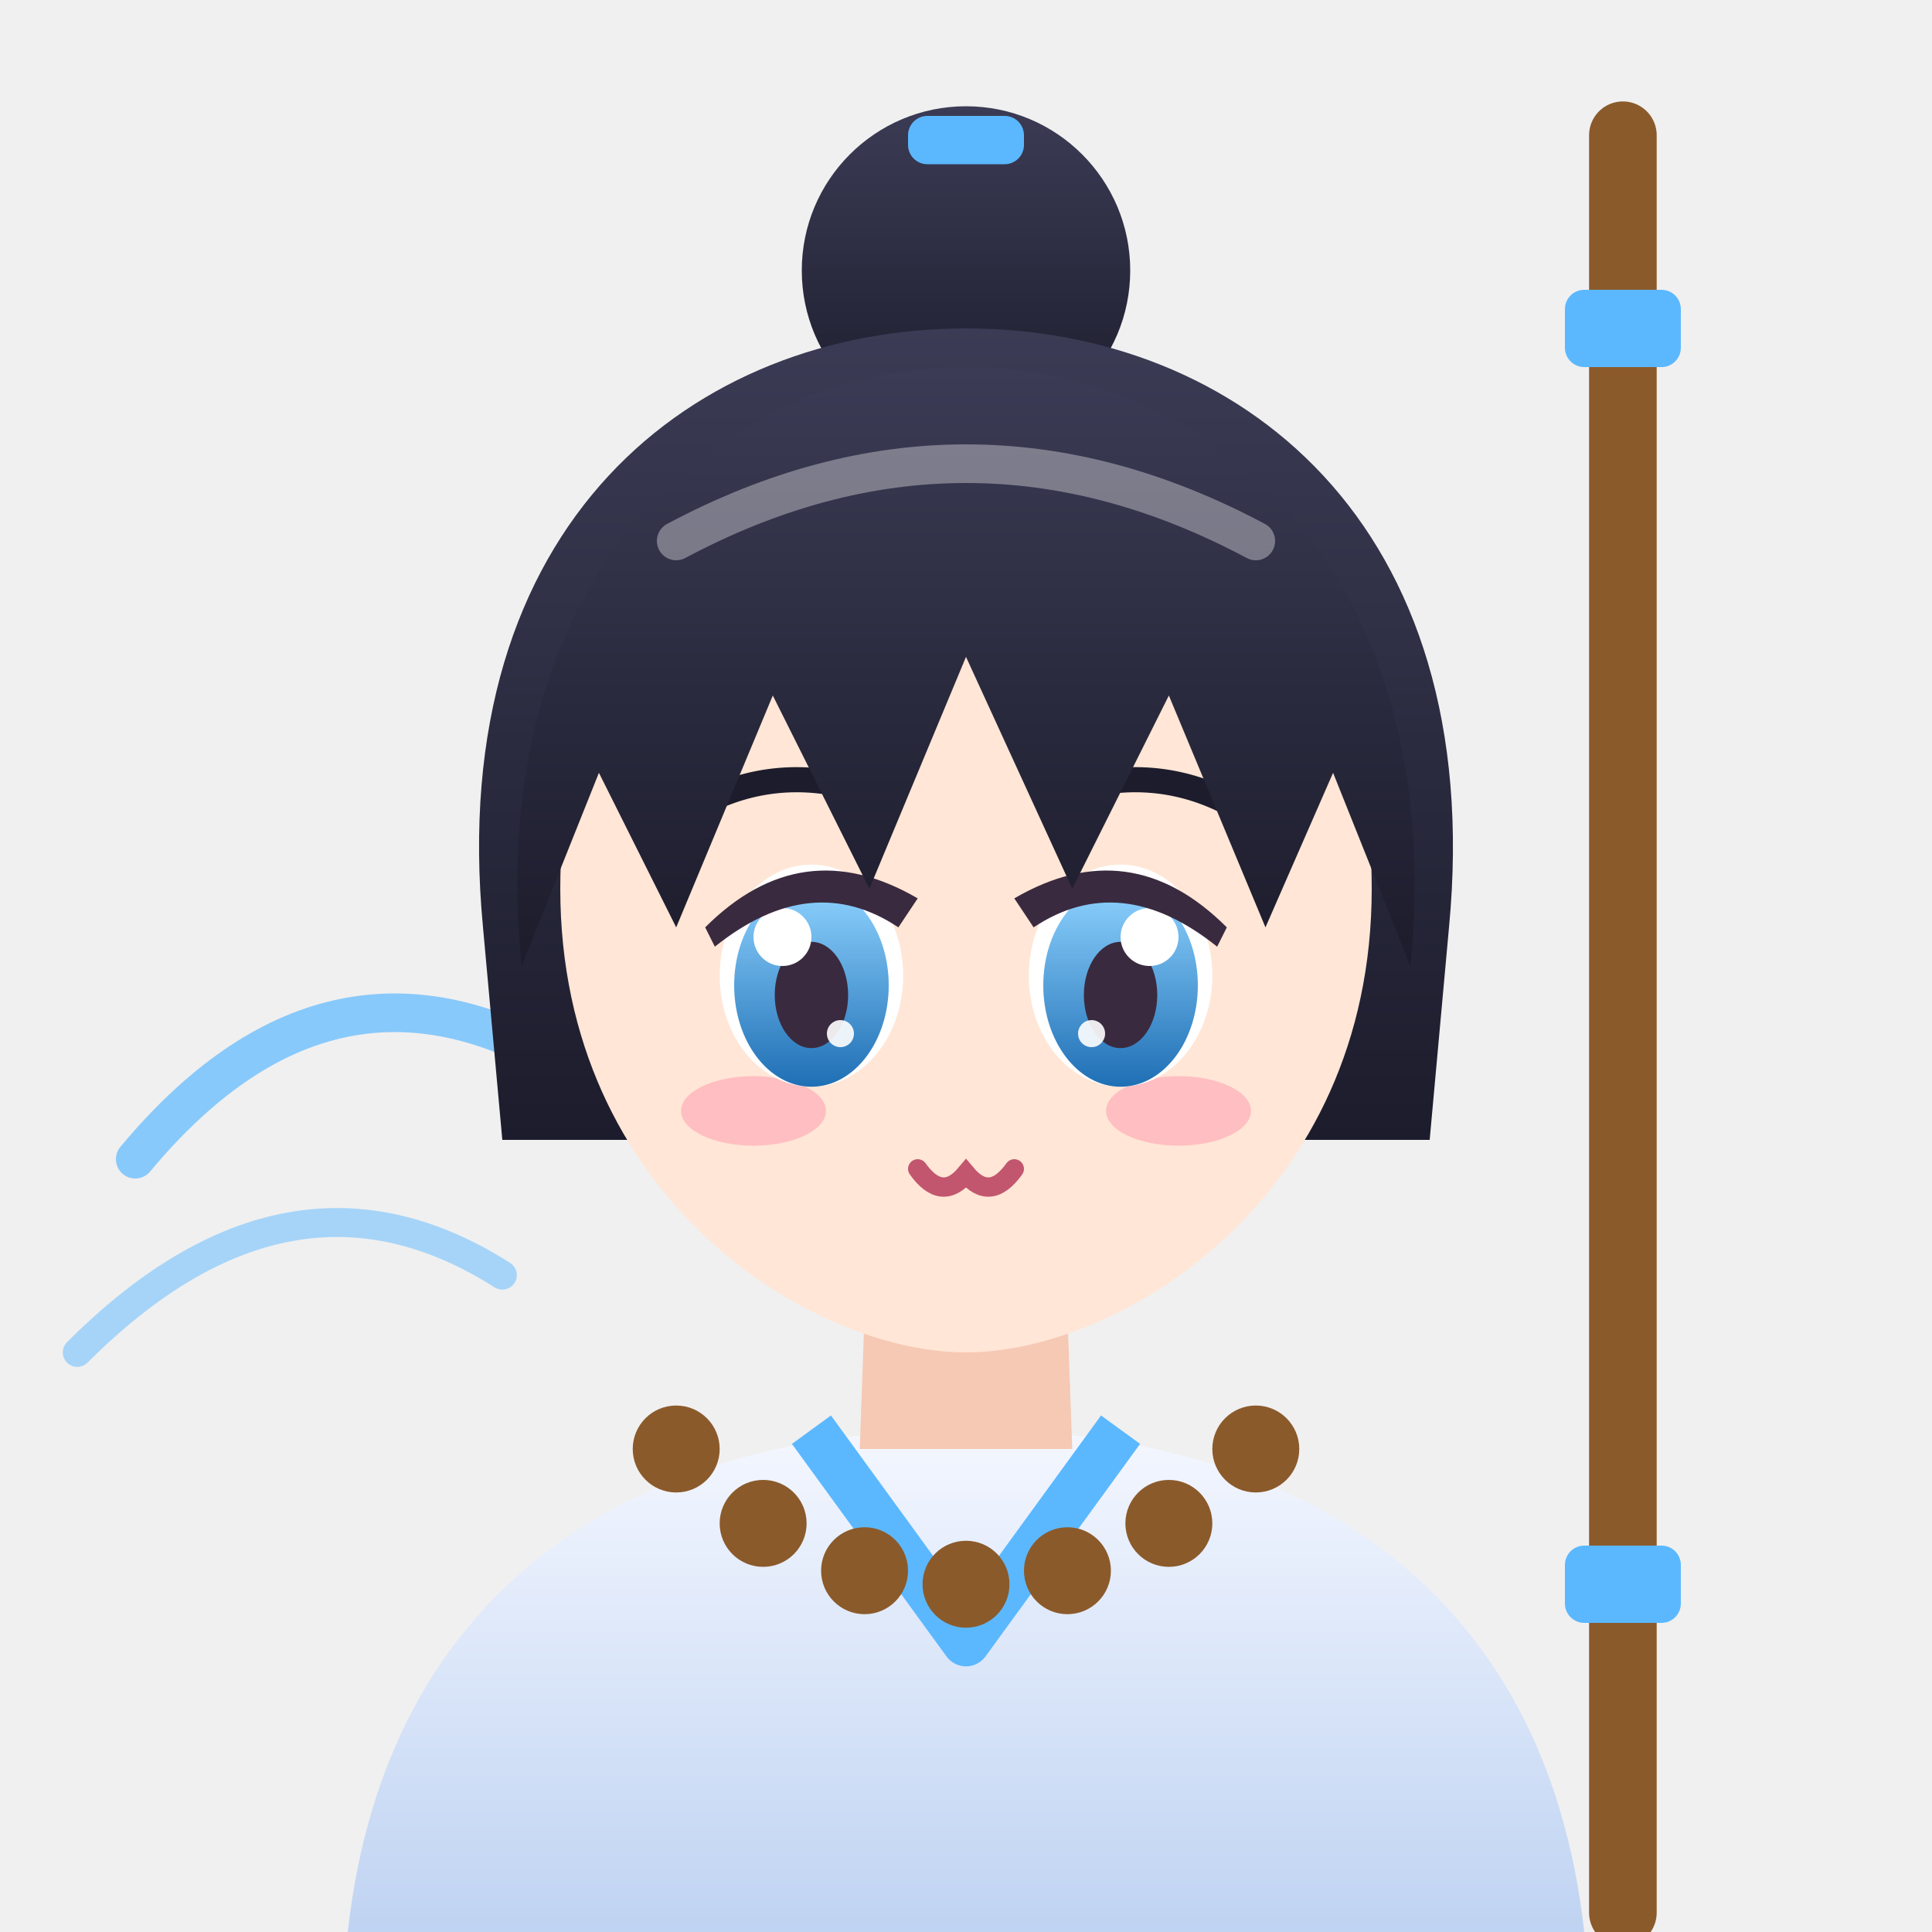
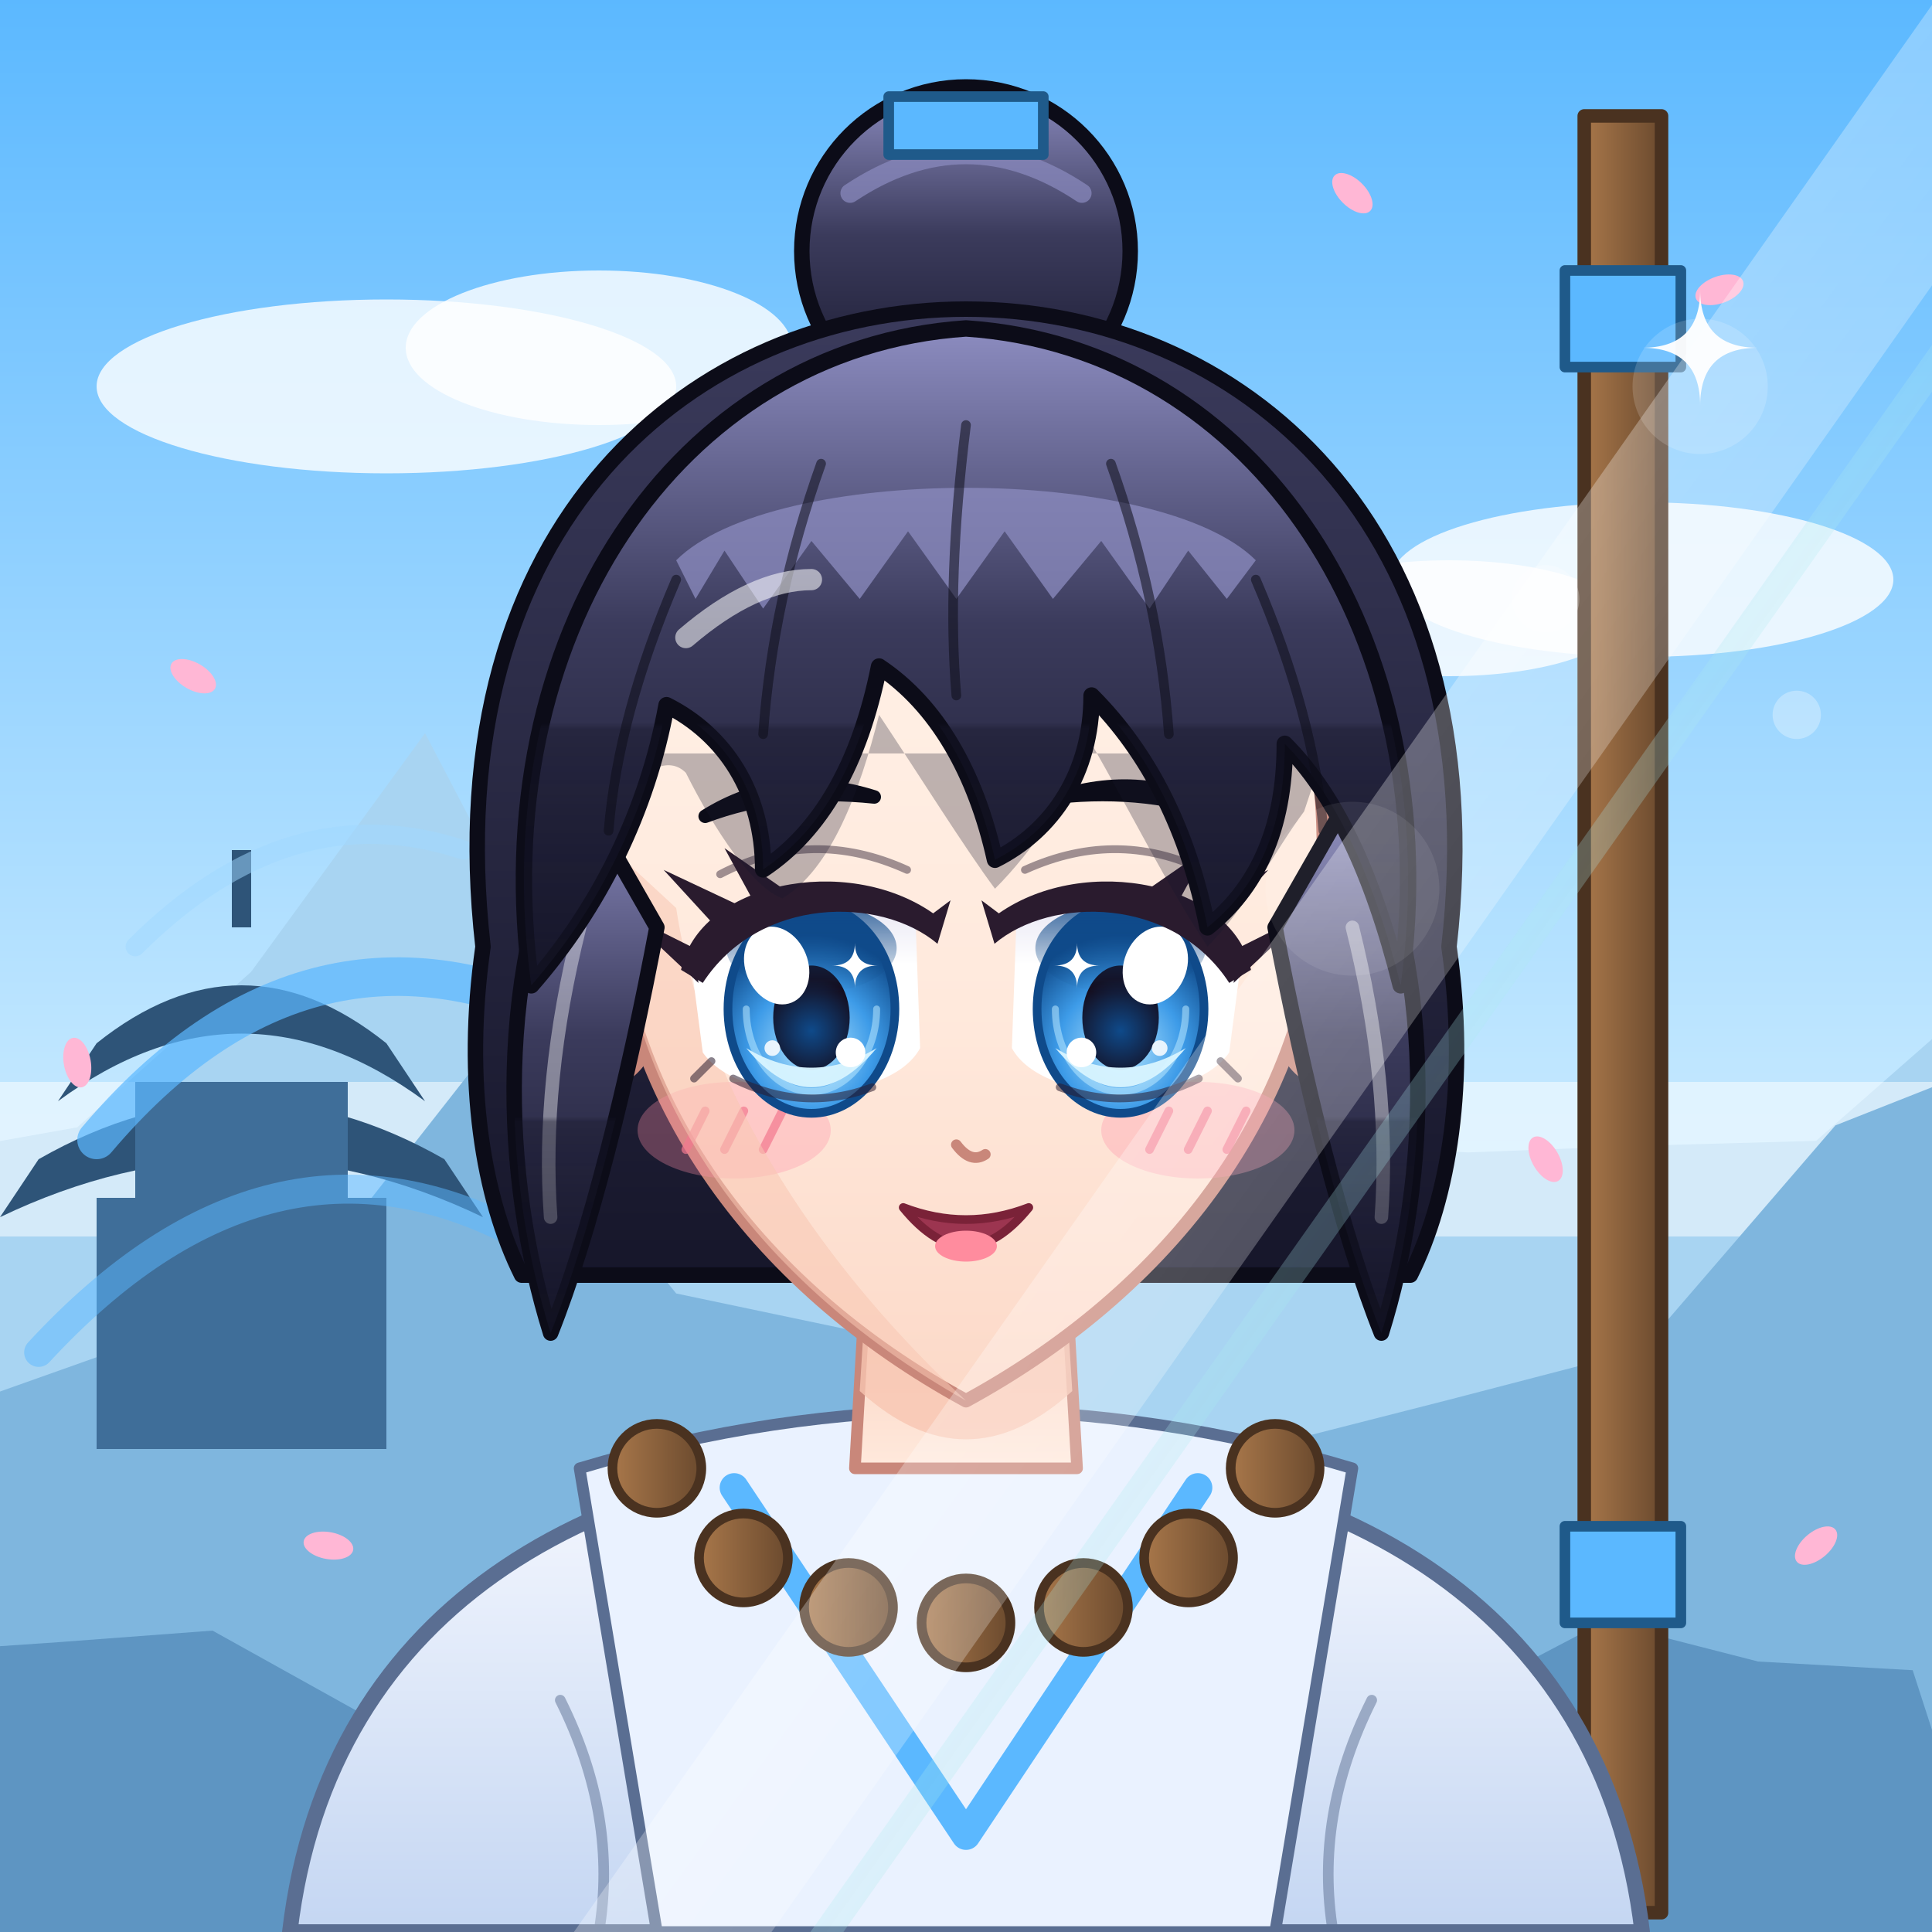
<svg xmlns="http://www.w3.org/2000/svg" viewBox="0 0 200 200" width="200" height="200">
  <defs>
    <linearGradient id="hair" x1="0" y1="0" x2="0" y2="1">
-       <stop offset="0" stop-color="#3B3B55" />
-       <stop offset="1" stop-color="#1C1C2C" />
+       <stop offset="0" stop-color="#8C8CC0" />
+       <stop offset="0.45" stop-color="#3B3B5C" />
+       <stop offset="1" stop-color="#16162A" />
+     </linearGradient>
+     <linearGradient id="hairback" x1="0" y1="0" x2="0" y2="1">
+       <stop offset="0" stop-color="#3B3B5C" />
+       <stop offset="1" stop-color="#16162A" />
+     </linearGradient>
+     <linearGradient id="cel" x1="0" y1="0" x2="0" y2="1">
+       <stop offset="0" stop-color="#16162A" stop-opacity="0" />
+       <stop offset="0.6" stop-color="#16162A" stop-opacity="0" />
+       <stop offset="0.61" stop-color="#16162A" stop-opacity="0.4" />
+       <stop offset="1" stop-color="#16162A" stop-opacity="0.55" />
    </linearGradient>
    <linearGradient id="outfit" x1="0" y1="0" x2="0" y2="1">
-       <stop offset="0" stop-color="#F4F7FF" />
-       <stop offset="1" stop-color="#BFD3F2" />
-     </linearGradient>
-     <linearGradient id="iris" x1="0" y1="0" x2="0" y2="1">
-       <stop offset="0" stop-color="#8FD3FF" />
-       <stop offset="1" stop-color="#1F6FB5" />
+       <stop offset="0" stop-color="#F7F9FF" />
+       <stop offset="1" stop-color="#C4D6F2" />
+     </linearGradient>
+     <linearGradient id="skin" x1="0" y1="0" x2="0" y2="1">
+       <stop offset="0" stop-color="#FFF3EA" />
+       <stop offset="0.6" stop-color="#FFE9DC" />
+       <stop offset="1" stop-color="#FCD9C8" />
+     </linearGradient>
+     <linearGradient id="neck" x1="0" y1="0" x2="0" y2="1">
+       <stop offset="0" stop-color="#F7C6B2" />
+       <stop offset="1" stop-color="#FFE9DC" />
+     </linearGradient>
+     <linearGradient id="sclera" x1="0" y1="0" x2="0" y2="1">
+       <stop offset="0" stop-color="#E6E4F2" />
+       <stop offset="0.35" stop-color="#FFFFFF" />
+       <stop offset="1" stop-color="#FFFFFF" />
+     </linearGradient>
+     <radialGradient id="iris" gradientUnits="userSpaceOnUse" cx="84" cy="108" r="13" fx="84" fy="108">
+       <stop offset="0" stop-color="#B8E8FF" stop-opacity="1" />
+       <stop offset="0.55" stop-color="#3D9BE8" stop-opacity="1" />
+       <stop offset="1" stop-color="#0F4A8A" stop-opacity="1" />
+     </radialGradient>
+     <radialGradient id="pupil" gradientUnits="userSpaceOnUse" cx="84" cy="106" r="6" fx="84" fy="106">
+       <stop offset="0" stop-color="#0F4A8A" stop-opacity="1" />
+       <stop offset="1" stop-color="#140C1C" stop-opacity="1" />
+     </radialGradient>
+     <linearGradient id="lid" x1="0" y1="0" x2="0" y2="1">
+       <stop offset="0" stop-color="#0F4A8A" stop-opacity="0.8" />
+       <stop offset="1" stop-color="#0F4A8A" stop-opacity="0.0" />
+     </linearGradient>
+     <radialGradient id="blush" gradientUnits="userSpaceOnUse" cx="0" cy="0" r="1" fx="0" fy="0">
+       <stop offset="0" stop-color="#FF7D9C" stop-opacity="0.55" />
+       <stop offset="1" stop-color="#FF7D9C" stop-opacity="0" />
+     </radialGradient>
+     <linearGradient id="wood" x1="0" y1="0" x2="1" y2="0">
+       <stop offset="0" stop-color="#A8774A" />
+       <stop offset="1" stop-color="#6B4A2E" />
+     </linearGradient>
+     <linearGradient id="bg" x1="0" y1="0" x2="0" y2="1">
+       <stop offset="0" stop-color="#5BB8FF" />
+       <stop offset="0.55" stop-color="#BFE6FF" />
+       <stop offset="1" stop-color="#EAF7FF" />
+     </linearGradient>
+     <linearGradient id="beam" x1="0" y1="0" x2="1" y2="1">
+       <stop offset="0" stop-color="#FFFFFF" stop-opacity="0" />
+       <stop offset="0.4" stop-color="#FFFFFF" stop-opacity="0.32" />
+       <stop offset="1" stop-color="#FFFFFF" stop-opacity="0" />
+     </linearGradient>
+     <linearGradient id="prism" x1="0" y1="0" x2="1" y2="1">
+       <stop offset="0" stop-color="#FF9AD5" stop-opacity="0" />
+       <stop offset="0.4" stop-color="#9AE7FF" stop-opacity="0.3" />
+       <stop offset="1" stop-color="#FFF59A" stop-opacity="0" />
    </linearGradient>
  </defs>
-   <line x1="168" y1="198" x2="168" y2="14" stroke="#8B5A2B" stroke-width="7" stroke-linecap="round" />
-   <rect x="162" y="30" width="12" height="8" rx="2" fill="#5BB8FF" />
-   <rect x="162" y="160" width="12" height="8" rx="2" fill="#5BB8FF" />
-   <path d="M14,120 Q34,96 58,110" stroke="#5BB8FF" stroke-width="4" fill="none" stroke-linecap="round" opacity="0.7" />
-   <path d="M8,140 Q30,118 52,132" stroke="#5BB8FF" stroke-width="3" fill="none" stroke-linecap="round" opacity="0.5" />
-   <circle cx="100" cy="28" r="17" fill="url(#hair)" />
-   <path d="M50,96 C46,54 72,34 100,34 C128,34 154,54 150,96 L148,118 L52,118 Z" fill="url(#hair)" />
-   <path d="M36,200 C40,164 66,148 100,148 C134,148 160,164 164,200 Z" fill="url(#outfit)" />
-   <path d="M84,148 L100,170 L116,148" fill="none" stroke="#5BB8FF" stroke-width="5" stroke-linejoin="round" />
-   <circle cx="70" cy="150" r="4.5" fill="#8B5A2B" />
-   <circle cx="79.0" cy="157.7" r="4.5" fill="#8B5A2B" />
-   <circle cx="89.5" cy="162.6" r="4.5" fill="#8B5A2B" />
-   <circle cx="100" cy="164" r="4.5" fill="#8B5A2B" />
-   <circle cx="110.5" cy="162.6" r="4.5" fill="#8B5A2B" />
-   <circle cx="121.0" cy="157.7" r="4.5" fill="#8B5A2B" />
-   <circle cx="130" cy="150" r="4.5" fill="#8B5A2B" />
-   <path d="M90,122 L110,122 L111,150 L89,150 Z" fill="#F6C9B4" />
-   <path d="M58,92 C58,124 84,140 100,140 C116,140 142,124 142,92 C142,62 122,48 100,48 C78,48 58,62 58,92 Z" fill="#FFE6D6" />
-   <ellipse cx="78" cy="115" rx="7.5" ry="3.6" fill="#FF8FA8" opacity="0.45" />
-   <ellipse cx="122" cy="115" rx="7.5" ry="3.6" fill="#FF8FA8" opacity="0.45" />
-   <ellipse cx="84" cy="101" rx="9.5" ry="11.5" fill="#FFFFFF" />
-   <ellipse cx="84" cy="102" rx="8" ry="10.5" fill="url(#iris)" />
-   <ellipse cx="84" cy="103" rx="3.8" ry="5.5" fill="#3A2A3F" />
-   <circle cx="81" cy="97" r="3" fill="#FFFFFF" />
-   <circle cx="87" cy="107" r="1.4" fill="#FFFFFF" opacity="0.9" />
-   <path d="M73,96 Q83,86 95,93 L97,90 L93,96 Q84,90 74,98 Z" fill="#3A2A3F" />
-   <ellipse cx="116" cy="101" rx="9.5" ry="11.5" fill="#FFFFFF" />
-   <ellipse cx="116" cy="102" rx="8" ry="10.5" fill="url(#iris)" />
-   <ellipse cx="116" cy="103" rx="3.8" ry="5.5" fill="#3A2A3F" />
-   <circle cx="119" cy="97" r="3" fill="#FFFFFF" />
-   <circle cx="113" cy="107" r="1.4" fill="#FFFFFF" opacity="0.9" />
-   <path d="M127,96 Q117,86 105,93 L103,90 L107,96 Q116,90 126,98 Z" fill="#3A2A3F" />
-   <path d="M73,83 Q81,79 90,82" stroke="#1C1C2C" stroke-width="2.6" fill="none" stroke-linecap="round" />
-   <path d="M110,82 Q119,79 127,83" stroke="#1C1C2C" stroke-width="2.6" fill="none" stroke-linecap="round" />
-   <path d="M95,121 Q97.5,124.5 100,121.5 Q102.5,124.5 105,121" stroke="#C2566E" stroke-width="2" fill="none" stroke-linecap="round" />
-   <path d="M54,100 C50,60 74,38 100,38 C126,38 150,60 146,100 L138,80 L131,96 L121,72 L111,92 L100,68 L90,92 L80,72 L70,96 L62,80 Z" fill="url(#hair)" />
-   <path d="M70,56 Q100,40 130,56" stroke="#FFFFFF" stroke-width="4" opacity="0.35" fill="none" stroke-linecap="round" />
-   <rect x="94" y="12" width="12" height="5" rx="2" fill="#5BB8FF" />
+   <rect x="0" y="0" width="200" height="200" fill="url(#bg)" />
+   <ellipse cx="40" cy="40" rx="30" ry="9" fill="#FFFFFF" opacity="0.8" />
+   <ellipse cx="62" cy="36" rx="20" ry="8" fill="#FFFFFF" opacity="0.8" />
+   <ellipse cx="170" cy="60" rx="26" ry="8" fill="#FFFFFF" opacity="0.8" />
+   <ellipse cx="150" cy="64" rx="18" ry="6" fill="#FFFFFF" opacity="0.8" />
+   <path d="M-10,210 L-10.0,119.9 L8.0,116.7 L26.0,100.6 L44.0,75.9 L62.0,110.3 L80.0,112.8 L98.0,108.8 L116.0,98.3 L134.0,118.4 L152.0,119.3 L170.0,118.6 L188.0,118.1 L206.0,102.3 L210,210 Z" fill="#A8D4F2" />
+   <rect x="-10" y="112" width="220" height="16" fill="#FFFFFF" opacity="0.5" />
+   <path d="M-10,210 L-10.0,147.6 L10.0,140.5 L30.0,134.8 L50.0,109.3 L70.0,133.9 L90.0,138.1 L110.0,149.6 L130.0,150.0 L150.0,144.9 L170.0,139.7 L190.0,116.5 L210.0,108.6 L210,210 Z" fill="#7FB6DE" />
+   <path d="M10,150 L10,124 L40,124 L40,150 Z" fill="#3F6E99" />
+   <path d="M0,126 Q25,114 50,126 L46,120 Q25,108 4,120 Z" fill="#2E5478" />
+   <path d="M14,112 L36,112 L36,124 L14,124 Z" fill="#3F6E99" />
+   <path d="M6,114 Q25,100 44,114 L40,108 Q25,96 10,108 Z" fill="#2E5478" />
+   <path d="M25,96 L25,88" stroke="#2E5478" stroke-width="2" />
+   <path d="M-10,210 L-10.0,171.1 L6.0,170.0 L22.0,168.8 L38.0,177.7 L54.0,176.9 L70.0,179.1 L86.0,181.5 L102.0,182.0 L118.0,180.6 L134.0,178.2 L150.0,176.3 L166.0,167.9 L182.0,172.0 L198.0,172.9 L210,210 Z" fill="#5E95C2" />
+   <ellipse cx="20" cy="70" rx="2.6" ry="1.4" fill="#FFB7D5" transform="rotate(30 20 70)" />
+   <ellipse cx="178" cy="30" rx="2.6" ry="1.4" fill="#FFB7D5" transform="rotate(-20 178 30)" />
+   <ellipse cx="160" cy="120" rx="2.6" ry="1.4" fill="#FFB7D5" transform="rotate(60 160 120)" />
+   <ellipse cx="34" cy="160" rx="2.6" ry="1.4" fill="#FFB7D5" transform="rotate(10 34 160)" />
+   <ellipse cx="188" cy="160" rx="2.6" ry="1.4" fill="#FFB7D5" transform="rotate(-40 188 160)" />
+   <ellipse cx="8" cy="110" rx="2.6" ry="1.4" fill="#FFB7D5" transform="rotate(80 8 110)" />
+   <ellipse cx="140" cy="20" rx="2.6" ry="1.4" fill="#FFB7D5" transform="rotate(45 140 20)" />
+   <path d="M164,198 L164,12 L172,12 L172,198 Z" fill="url(#wood)" stroke="#4A3220" stroke-width="1.4" stroke-linejoin="round" stroke-linecap="round" />
+   <path d="M162,28 L174,28 L174,38 L162,38 Z" fill="#5BB8FF" stroke="#1F5A8A" stroke-width="1.1" stroke-linejoin="round" stroke-linecap="round" />
+   <path d="M162,158 L174,158 L174,168 L162,168 Z" fill="#5BB8FF" stroke="#1F5A8A" stroke-width="1.1" stroke-linejoin="round" stroke-linecap="round" />
+   <path d="M10,118 Q32,92 60,106" fill="none" stroke="#5BB8FF" stroke-width="4" stroke-linecap="round" stroke-linejoin="round" opacity="0.7" />
+   <path d="M4,140 Q28,114 54,128" fill="none" stroke="#5BB8FF" stroke-width="3" stroke-linecap="round" stroke-linejoin="round" opacity="0.5" />
+   <path d="M14,98 Q30,82 48,88" fill="none" stroke="#9FD8FF" stroke-width="2" stroke-linecap="round" stroke-linejoin="round" opacity="0.5" />
+   <circle cx="100" cy="26" r="17" fill="url(#hair)" stroke="#0C0C18" stroke-width="1.6" />
+   <path d="M88,20 Q100,12 112,20" fill="none" stroke="#8C8CC0" stroke-width="2" stroke-linecap="round" stroke-linejoin="round" opacity="0.7" />
+   <path d="M50,98 C45,54 72,32 100,32 C128,32 155,54 150,98 C152,112 150,124 146,132 L54,132 C50,124 48,112 50,98 Z" fill="url(#hairback)" stroke="#0C0C18" stroke-width="1.6" stroke-linejoin="round" stroke-linecap="round" />
+   <path d="M30,200 C34,166 62,150 100,150 C138,150 166,166 170,200 Z" fill="url(#outfit)" stroke="#5A6E92" stroke-width="1.6" stroke-linejoin="round" stroke-linecap="round" />
+   <path d="M58,176 Q64,188 62,200" fill="none" stroke="#5A6E92" stroke-width="1.1" stroke-linecap="round" stroke-linejoin="round" opacity="0.5" />
+   <path d="M142,176 Q136,188 138,200" fill="none" stroke="#5A6E92" stroke-width="1.1" stroke-linecap="round" stroke-linejoin="round" opacity="0.5" />
+   <path d="M84,150 L100,174 L116,150 L110,150 L100,164 L90,150 Z" fill="#5BB8FF" stroke="#5A6E92" stroke-width="1.2" stroke-linejoin="round" stroke-linecap="round" />
+   <path d="M60,152 Q100,140 140,152 L132,200 L68,200 Z" fill="#EAF2FF" stroke="#5A6E92" stroke-width="1.2" stroke-linejoin="round" stroke-linecap="round" />
+   <path d="M76,154 L100,190 L124,154" fill="none" stroke="#5BB8FF" stroke-width="3" stroke-linecap="round" stroke-linejoin="round" />
+   <circle cx="68" cy="152" r="4.6" fill="url(#wood)" stroke="#4A3220" stroke-width="1" />
+   <circle cx="76.96" cy="161.28" r="4.6" fill="url(#wood)" stroke="#4A3220" stroke-width="1" />
+   <circle cx="87.84" cy="166.4" r="4.6" fill="url(#wood)" stroke="#4A3220" stroke-width="1" />
+   <circle cx="100" cy="168" r="4.6" fill="url(#wood)" stroke="#4A3220" stroke-width="1" />
+   <circle cx="112.16" cy="166.4" r="4.6" fill="url(#wood)" stroke="#4A3220" stroke-width="1" />
+   <circle cx="123.04" cy="161.28" r="4.6" fill="url(#wood)" stroke="#4A3220" stroke-width="1" />
+   <circle cx="132" cy="152" r="4.6" fill="url(#wood)" stroke="#4A3220" stroke-width="1" />
+   <ellipse cx="62.5" cy="104" rx="5.5" ry="8" fill="#FBD4C3" stroke="#C9877A" stroke-width="1.2" />
+   <ellipse cx="137.5" cy="104" rx="5.5" ry="8" fill="#FBD4C3" stroke="#C9877A" stroke-width="1.2" />
+   <path d="M90,126 L110,126 L111.5,152 L88.5,152 Z" fill="url(#neck)" stroke="#C9877A" stroke-width="1.2" stroke-linejoin="round" stroke-linecap="round" />
+   <path d="M89.5,136 Q100,150 110.5,136 L111,144 Q100,154 89,144 Z" fill="#F7C6B2" opacity="0.8" />
+   <path d="M63,88 C63,58 80,44 100,44 C120,44 137,58 137,88 C137,113 122,133 100,145 C78,133 63,113 63,88 Z" fill="url(#skin)" stroke="#C9877A" stroke-width="1.4" stroke-linejoin="round" stroke-linecap="round" />
+   <ellipse cx="76" cy="117" rx="10" ry="5" fill="#FF8FA8" opacity="0.32" />
+   <path d="M71,119 L73,115" fill="none" stroke="#F2788F" stroke-width="0.9" stroke-linecap="round" stroke-linejoin="round" opacity="0.7" />
+   <path d="M75,119 L77,115" fill="none" stroke="#F2788F" stroke-width="0.9" stroke-linecap="round" stroke-linejoin="round" opacity="0.7" />
+   <path d="M79,119 L81,115" fill="none" stroke="#F2788F" stroke-width="0.9" stroke-linecap="round" stroke-linejoin="round" opacity="0.7" />
+   <ellipse cx="124" cy="117" rx="10" ry="5" fill="#FF8FA8" opacity="0.32" />
+   <path d="M119,119 L121,115" fill="none" stroke="#F2788F" stroke-width="0.9" stroke-linecap="round" stroke-linejoin="round" opacity="0.7" />
+   <path d="M123,119 L125,115" fill="none" stroke="#F2788F" stroke-width="0.9" stroke-linecap="round" stroke-linejoin="round" opacity="0.7" />
+   <path d="M127,119 L129,115" fill="none" stroke="#F2788F" stroke-width="0.9" stroke-linecap="round" stroke-linejoin="round" opacity="0.7" />
+   <path d="M63.5,88 C63.5,112 77,132 100,145 C86,132 73,114 70,94 Z" fill="#F7C6B2" opacity="0.55" />
+   <g transform="matrix(0.9 0 0 0.9 8.4 11.3)">
+     <path d="M70,97 C72,90 90,88 96,94 L96.5,108 C93,114.5 76,115 71.5,108.5 Z" fill="url(#sclera)" />
+     <ellipse cx="84" cy="103.5" rx="9.6" ry="12" fill="url(#iris)" stroke="#0F4A8A" stroke-width="1" />
+     <path d="M76.5,103.5 A7.5 9.5 0 0 0 91.5,103.5" fill="none" stroke="#B8E8FF" stroke-width="0.8" stroke-linecap="round" stroke-linejoin="round" opacity="0.55" />
+     <ellipse cx="84" cy="104.5" rx="4.4" ry="6" fill="url(#pupil)" />
+     <ellipse cx="84" cy="96.5" rx="9.8" ry="5.2" fill="url(#lid)" />
+     <path d="M76.5,108 Q84,117 91.5,108 Q84,112.5 76.5,108 Z" fill="#D8F4FF" opacity="0.95" />
+     <ellipse cx="80" cy="98.5" rx="3.6" ry="4.6" fill="#FFFFFF" transform="rotate(-22 80 98.5)" />
+     <circle cx="88.5" cy="108.5" r="1.7" fill="#FFFFFF" />
+     <circle cx="79.5" cy="108" r="0.9" fill="#FFFFFF" opacity="0.85" />
+     <path d="M89,95.9 Q89,98.5 91.6,98.5 Q89,98.5 89,101.1 Q89,98.5 86.4,98.5 Q89,98.5 89,95.9 Z" fill="#FFFFFF" opacity="1.0" />
+     <path d="M69,99 C71,89 88,85.5 98,92.5 L100,91 L98.5,96 C92,90.5 78,90.5 71.5,100.5 Z" fill="#2A1B2E" />
+     <path d="M70.5,96.5 L62.5,92.5 L71,100.5 Z" fill="#2A1B2E" />
+     <path d="M72.5,93.5 L67,87.5 L75.5,91.5 Z" fill="#2A1B2E" />
+     <path d="M77,90.5 L74,85 L80.5,89.5 Z" fill="#2A1B2E" />
+     <path d="M73.5,88 Q84,82.5 95,87.5" fill="none" stroke="#2A1B2E" stroke-width="0.9" stroke-linecap="round" stroke-linejoin="round" opacity="0.45" />
+     <path d="M75,111.5 Q83,115.5 91,112.5" fill="none" stroke="#2A1B2E" stroke-width="0.9" stroke-linecap="round" stroke-linejoin="round" opacity="0.55" />
+     <path d="M72.5,109.5 L70.5,111.5" fill="none" stroke="#2A1B2E" stroke-width="0.9" stroke-linecap="round" stroke-linejoin="round" opacity="0.55" />
+   </g>
+   <g transform="matrix(-1 0 0 1 200 0)">
+     <g transform="matrix(0.9 0 0 0.9 8.4 11.3)">
+       <path d="M70,97 C72,90 90,88 96,94 L96.5,108 C93,114.5 76,115 71.5,108.5 Z" fill="url(#sclera)" />
+       <ellipse cx="84" cy="103.5" rx="9.6" ry="12" fill="url(#iris)" stroke="#0F4A8A" stroke-width="1" />
+       <path d="M76.5,103.5 A7.5 9.5 0 0 0 91.5,103.5" fill="none" stroke="#B8E8FF" stroke-width="0.8" stroke-linecap="round" stroke-linejoin="round" opacity="0.55" />
+       <ellipse cx="84" cy="104.5" rx="4.4" ry="6" fill="url(#pupil)" />
+       <ellipse cx="84" cy="96.5" rx="9.8" ry="5.2" fill="url(#lid)" />
+       <path d="M76.5,108 Q84,117 91.5,108 Q84,112.5 76.5,108 Z" fill="#D8F4FF" opacity="0.95" />
+       <ellipse cx="80" cy="98.5" rx="3.6" ry="4.6" fill="#FFFFFF" transform="rotate(-22 80 98.5)" />
+       <circle cx="88.5" cy="108.5" r="1.7" fill="#FFFFFF" />
+       <circle cx="79.5" cy="108" r="0.9" fill="#FFFFFF" opacity="0.85" />
+       <path d="M89,95.9 Q89,98.5 91.6,98.5 Q89,98.5 89,101.1 Q89,98.5 86.4,98.5 Q89,98.5 89,95.9 Z" fill="#FFFFFF" opacity="1.0" />
+       <path d="M69,99 C71,89 88,85.5 98,92.5 L100,91 L98.5,96 C92,90.5 78,90.5 71.5,100.5 Z" fill="#2A1B2E" />
+       <path d="M70.5,96.5 L62.5,92.5 L71,100.5 Z" fill="#2A1B2E" />
+       <path d="M72.5,93.5 L67,87.5 L75.5,91.5 Z" fill="#2A1B2E" />
+       <path d="M77,90.5 L74,85 L80.5,89.5 Z" fill="#2A1B2E" />
+       <path d="M73.5,88 Q84,82.5 95,87.5" fill="none" stroke="#2A1B2E" stroke-width="0.9" stroke-linecap="round" stroke-linejoin="round" opacity="0.45" />
+       <path d="M75,111.5 Q83,115.5 91,112.5" fill="none" stroke="#2A1B2E" stroke-width="0.9" stroke-linecap="round" stroke-linejoin="round" opacity="0.55" />
+       <path d="M72.5,109.5 L70.5,111.5" fill="none" stroke="#2A1B2E" stroke-width="0.9" stroke-linecap="round" stroke-linejoin="round" opacity="0.55" />
+     </g>
+   </g>
+   <path d="M73,84.5 Q81,79.5 90.5,82.5 Q81,81.5 73,84.5 Z" fill="#0C0C18" stroke="#0C0C18" stroke-width="1.4" stroke-linejoin="round" stroke-linecap="round" />
+   <g transform="matrix(-1 0 0 1 200 0)">
+     <path d="M73,84.5 Q81,79.5 90.5,82.5 Q81,81.5 73,84.5 Z" fill="#0C0C18" stroke="#0C0C18" stroke-width="1.4" stroke-linejoin="round" stroke-linecap="round" />
+   </g>
+   <path d="M99,118.5 Q100.5,120.5 102,119.5" fill="none" stroke="#C9877A" stroke-width="1.1" stroke-linecap="round" stroke-linejoin="round" />
+   <path d="M93.5,125 Q100,133 106.5,125 Q100,127.5 93.5,125 Z" fill="#9C3550" stroke="#7A2238" stroke-width="0.9" stroke-linejoin="round" stroke-linecap="round" />
+   <ellipse cx="100" cy="129" rx="3.2" ry="1.6" fill="#FF8C9E" />
+   <path d="M63,84 C66,80 69,78 71,80 C74,86 78,92 81,93 C86,90 89,82 91,74 C95,80 100,88 103,92 C107,88 111,82 113,77 C117,84 121,92 125,98 C129,94 132,88 135,84 L137,78 L63,78 Z" fill="#16162A" opacity="0.28" />
+   <path d="M60,82 C51,100 52,122 57,138 C61,128 65,112 68,96 Z" fill="url(#hair)" stroke="#0C0C18" stroke-width="1.6" stroke-linejoin="round" stroke-linecap="round" />
+   <g transform="matrix(-1 0 0 1 200 0)">
+     <path d="M60,82 C51,100 52,122 57,138 C61,128 65,112 68,96 Z" fill="url(#hair)" stroke="#0C0C18" stroke-width="1.6" stroke-linejoin="round" stroke-linecap="round" />
+   </g>
+   <path d="M60,96 Q56,112 57,126" fill="none" stroke="#FFFFFF" stroke-width="1.4" stroke-linecap="round" stroke-linejoin="round" opacity="0.4" />
+   <path d="M140,96 Q144,112 143,126" fill="none" stroke="#FFFFFF" stroke-width="1.4" stroke-linecap="round" stroke-linejoin="round" opacity="0.4" />
+   <path d="M55,102 C50,66 70,36 100,34 C130,36 150,66 145,102 C142,90 138,82 133,77 C133,86 130,92 125,96 C123,86 119,78 113,72 C113,80 109,86 103,89 C101,80 97,73 91,69 C89,79 85,86 79,90 C79,82 75,76 69,73 C67,84 62,94 55,102 Z" fill="url(#hair)" stroke="#0C0C18" stroke-width="1.7" stroke-linejoin="round" stroke-linecap="round" />
+   <path d="M55,102 C50,66 70,36 100,34 C130,36 150,66 145,102 C142,90 138,82 133,77 C133,86 130,92 125,96 C123,86 119,78 113,72 C113,80 109,86 103,89 C101,80 97,73 91,69 C89,79 85,86 79,90 C79,82 75,76 69,73 C67,84 62,94 55,102 Z" fill="url(#cel)" />
+   <path d="M60,82 C51,100 52,122 57,138 C61,128 65,112 68,96 Z" fill="url(#cel)" />
+   <g transform="matrix(-1 0 0 1 200 0)">
+     <path d="M60,82 C51,100 52,122 57,138 C61,128 65,112 68,96 Z" fill="url(#cel)" />
+   </g>
+   <path d="M70,58 C80,48 120,48 130,58 L127,62 L123,57 L119,63 L114,56 L109,62 L104,55 L99,62 L94,55 L89,62 L84,56 L79,63 L75,57 L72,62 Z" fill="#8C8CC0" opacity="0.75" />
+   <path d="M85,48 Q80,62 79,76" fill="none" stroke="#0C0C18" stroke-width="1.0" stroke-linecap="round" stroke-linejoin="round" opacity="0.55" />
+   <path d="M100,44 Q98,60 99,72" fill="none" stroke="#0C0C18" stroke-width="1.0" stroke-linecap="round" stroke-linejoin="round" opacity="0.55" />
+   <path d="M115,48 Q120,62 121,76" fill="none" stroke="#0C0C18" stroke-width="1.0" stroke-linecap="round" stroke-linejoin="round" opacity="0.55" />
+   <path d="M70,60 Q64,74 63,86" fill="none" stroke="#0C0C18" stroke-width="1.0" stroke-linecap="round" stroke-linejoin="round" opacity="0.55" />
+   <path d="M130,60 Q136,74 137,86" fill="none" stroke="#0C0C18" stroke-width="1.0" stroke-linecap="round" stroke-linejoin="round" opacity="0.55" />
+   <path d="M71,66 Q78,60 84,60" fill="none" stroke="#FFFFFF" stroke-width="2.2" stroke-linecap="round" stroke-linejoin="round" opacity="0.55" />
+   <path d="M92,10 L108,10 L108,16 L92,16 Z" fill="#5BB8FF" stroke="#1F5A8A" stroke-width="1.1" stroke-linejoin="round" stroke-linecap="round" />
+   <path d="M206.0,-8.0 L218.0,4.0 L70.0,214.0 L58.0,202.0 Z" fill="url(#beam)" />
+   <path d="M221.0,6.0 L223.0,8.0 L76.0,216.0 L74.0,214.0 Z" fill="url(#prism)" />
+   <circle cx="176.0" cy="40.0" r="7" fill="#FFFFFF" opacity="0.16" />
+   <circle cx="160.0" cy="62.0" r="3.5" fill="#FFFFFF" opacity="0.22" />
+   <circle cx="140.0" cy="92.0" r="9" fill="#FFFFFF" opacity="0.08" />
+   <circle cx="186.0" cy="74.0" r="2.5" fill="#FFFFFF" opacity="0.3" />
+   <path d="M176.0,30.0 Q176.0,36.0 182.0,36.0 Q176.0,36.0 176.0,42.0 Q176.0,36.0 170.0,36.0 Q176.0,36.0 176.0,30.0 Z" fill="#FFFFFF" opacity="0.95" />
</svg>
